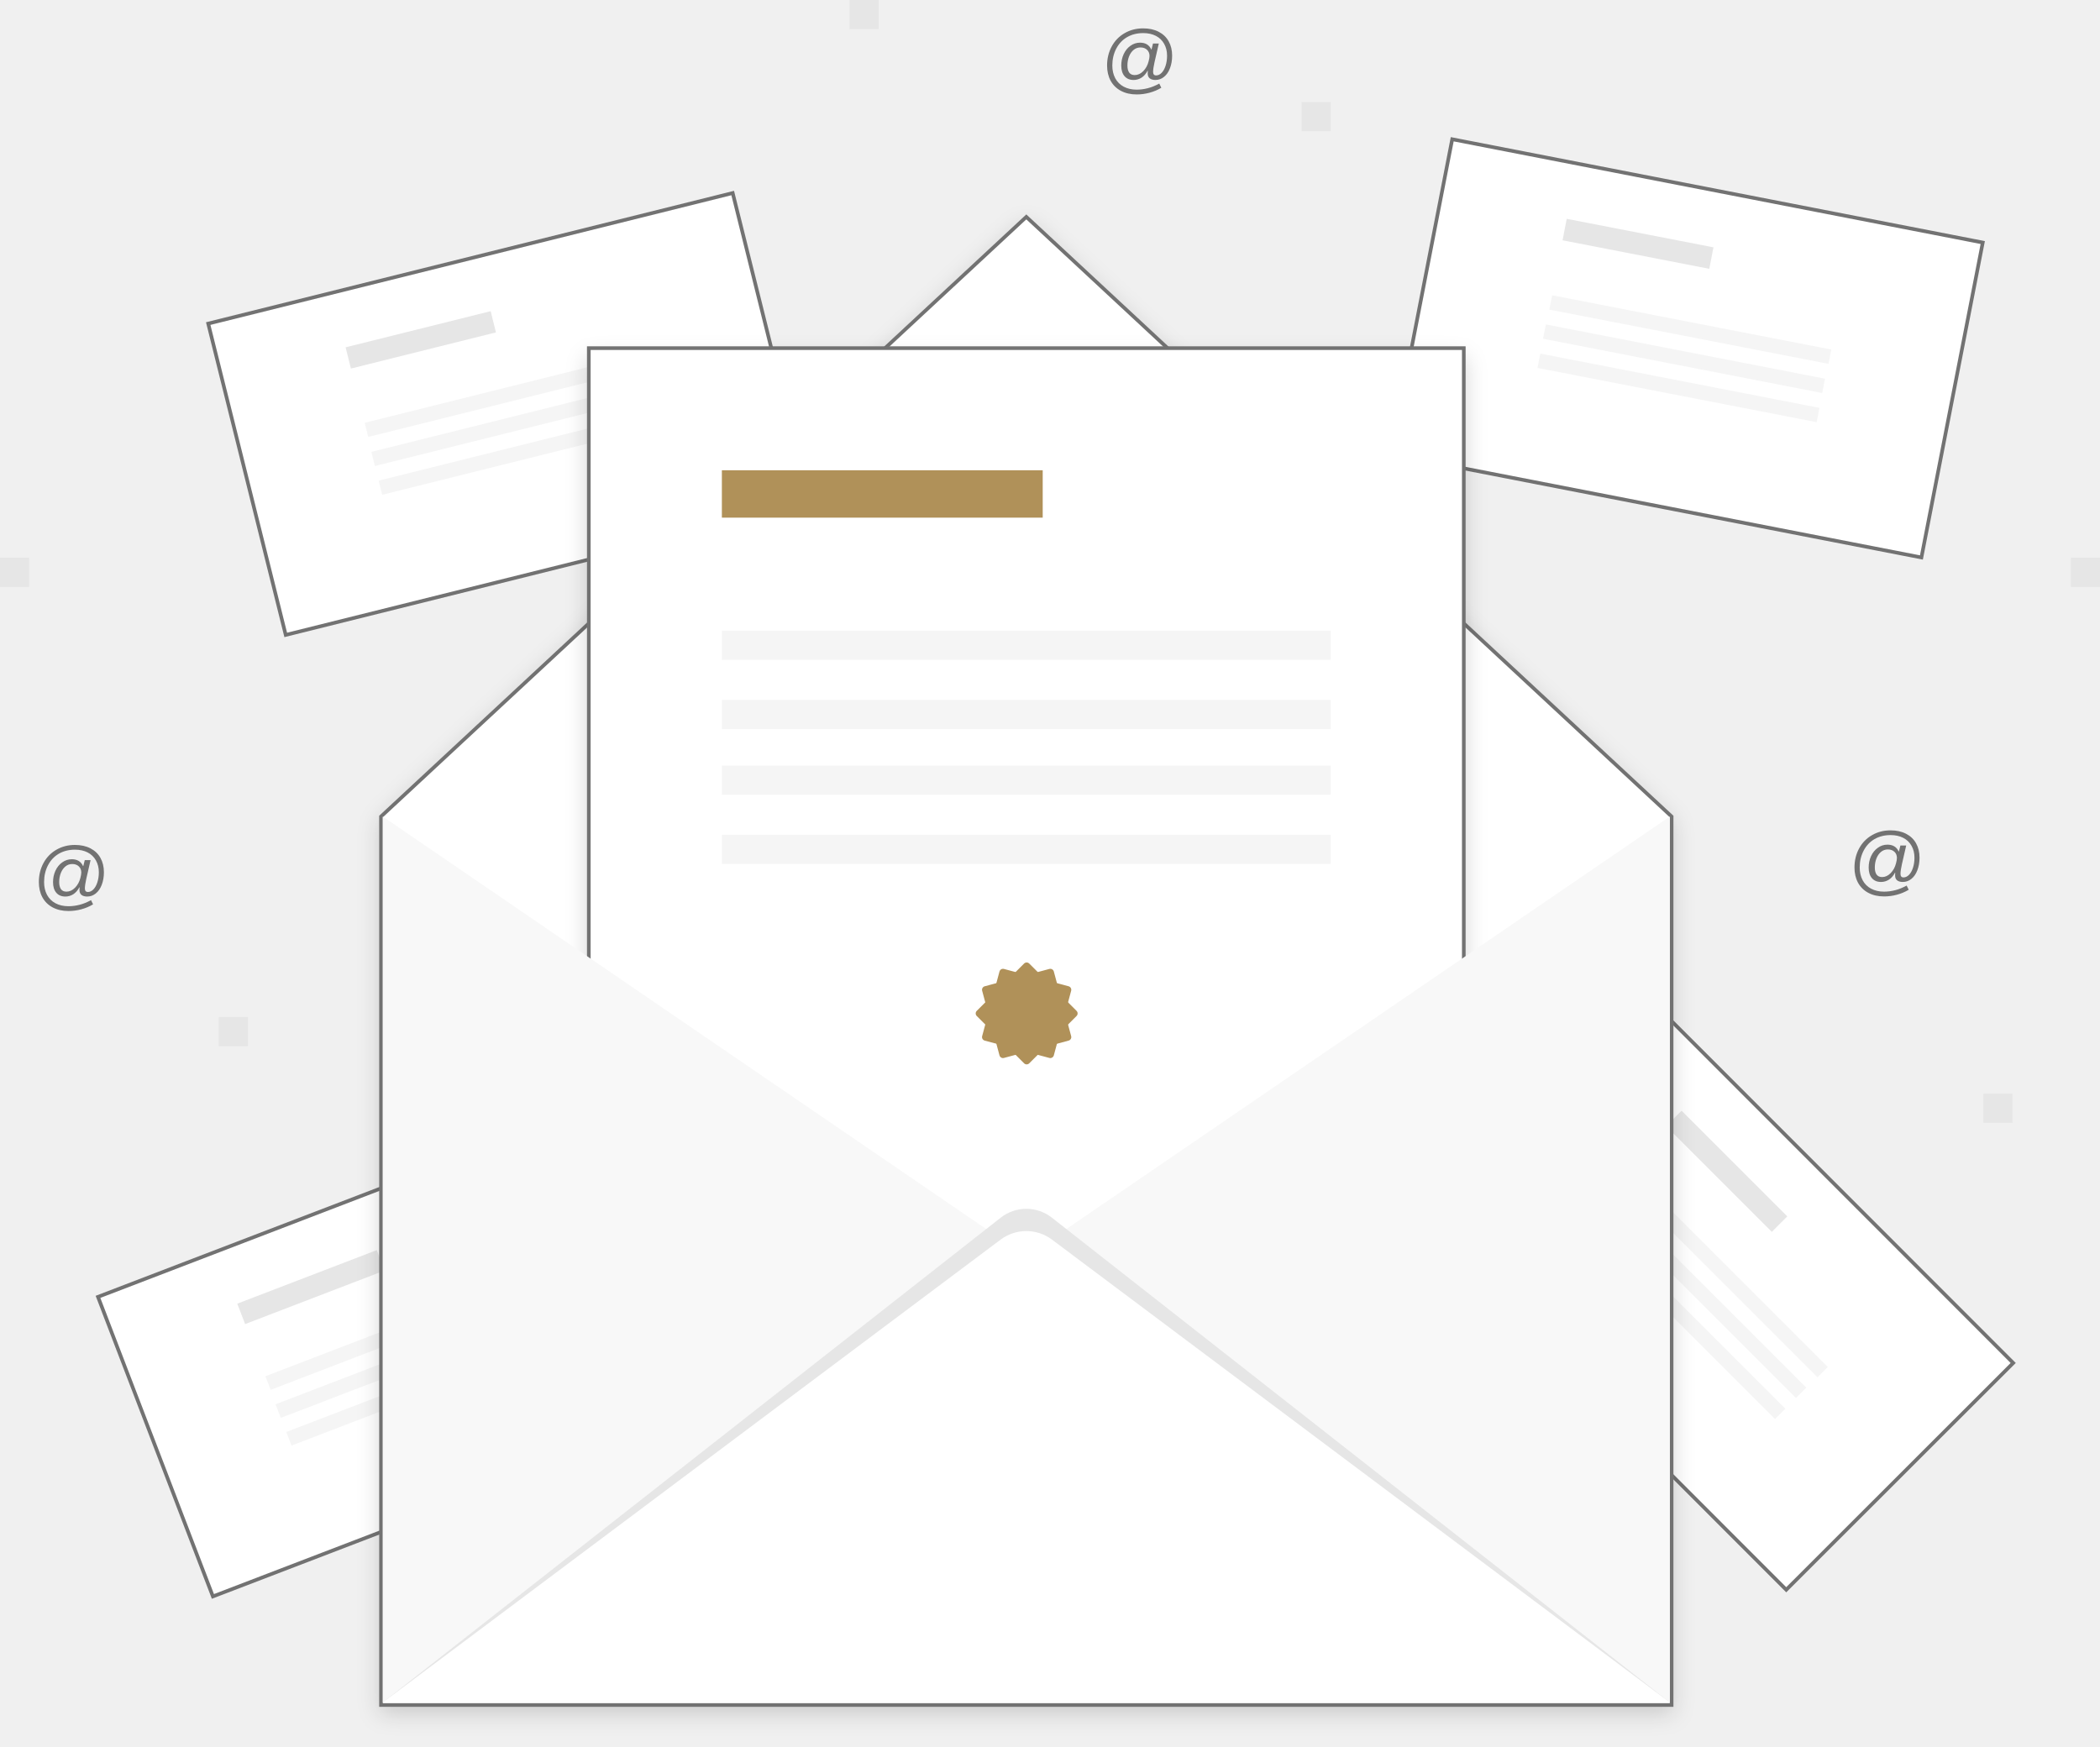
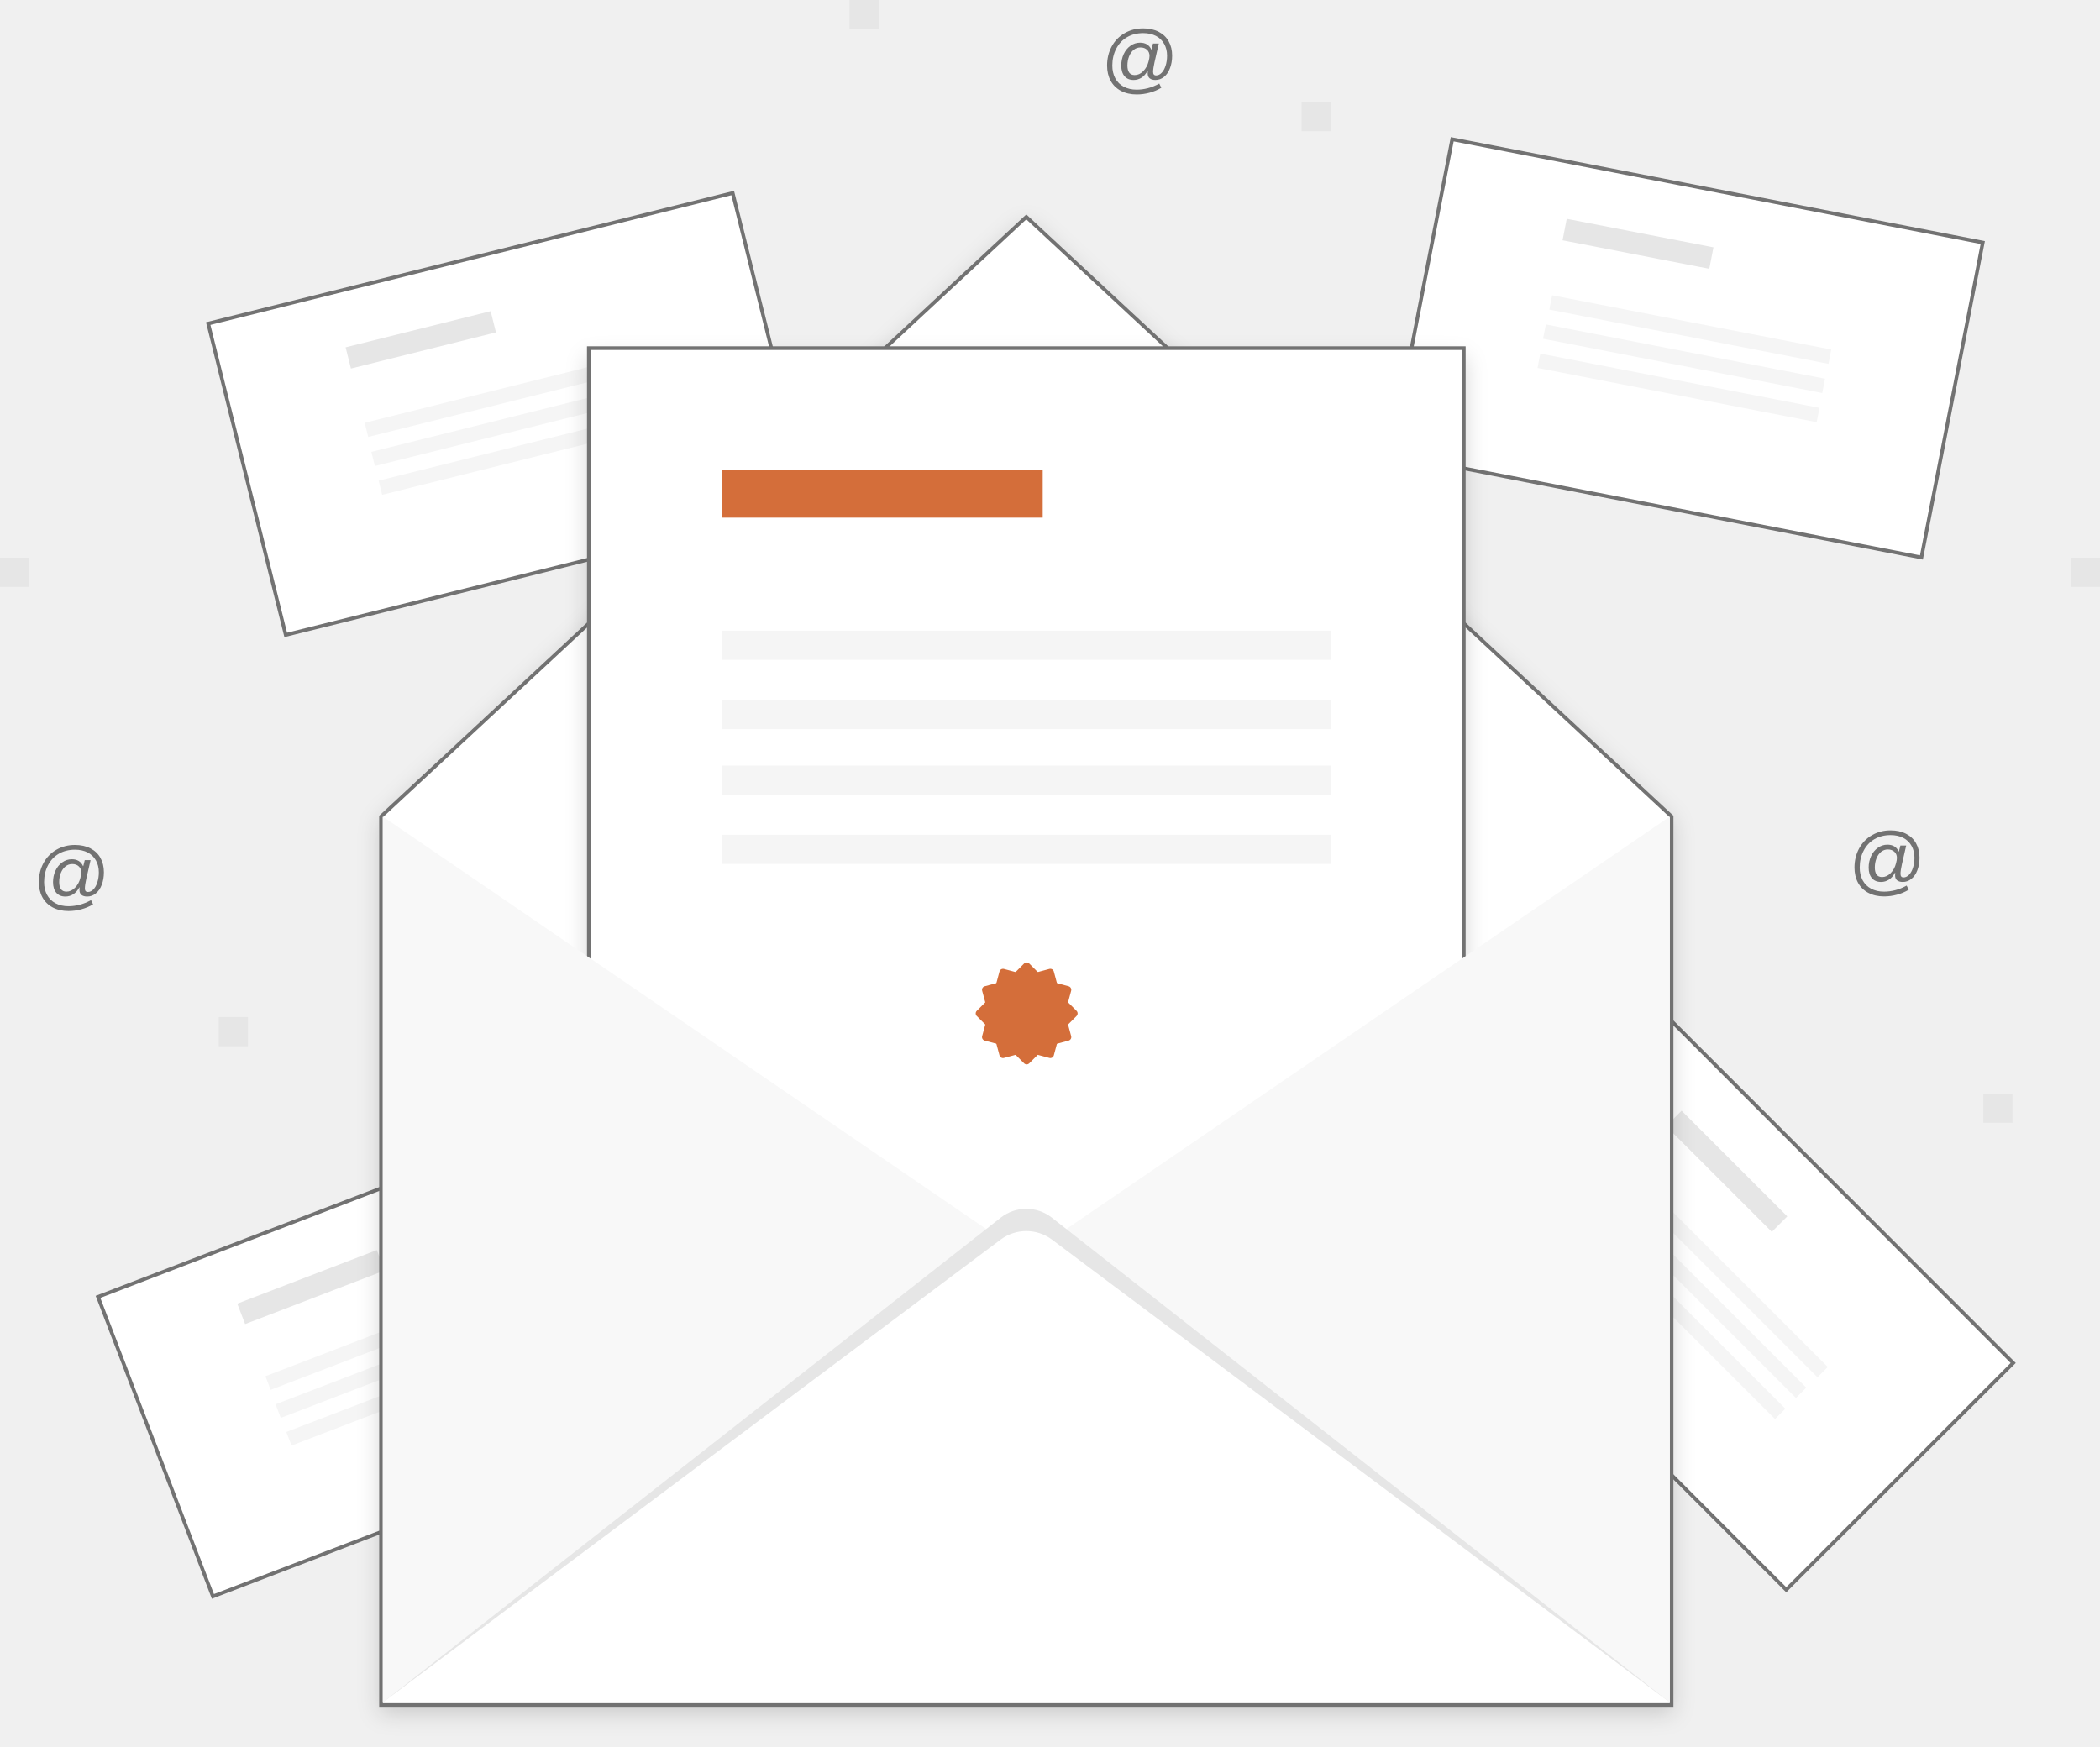
<svg xmlns="http://www.w3.org/2000/svg" width="576" height="479.219" viewBox="0 0 576 479.219">
  <defs>
    <filter id="a" x="95" y="51.817" width="373" height="427.401" filterUnits="userSpaceOnUse">
      <feOffset dy="2" input="SourceAlpha" />
      <feGaussianBlur stdDeviation="3" result="b" />
      <feFlood flood-opacity="0.153" />
      <feComposite operator="in" in2="b" />
      <feComposite in="SourceGraphic" />
    </filter>
    <filter id="c" x="152" y="89" width="259" height="283" filterUnits="userSpaceOnUse">
      <feOffset dy="3" input="SourceAlpha" />
      <feGaussianBlur stdDeviation="3" result="d" />
      <feFlood flood-opacity="0.161" />
      <feComposite operator="in" in2="d" />
      <feComposite in="SourceGraphic" />
    </filter>
  </defs>
  <g transform="translate(-1028 -2957)">
    <g transform="translate(5 -15)">
      <rect width="88.013" height="148.251" transform="translate(1404.5 3096.587) rotate(-78.98)" fill="#fff" stroke="#727272" stroke-width="1" />
      <g transform="translate(838.039 -230.926) rotate(11)">
        <rect width="41" height="6" transform="translate(1226 3085.714)" fill="#e6e6e6" />
        <rect width="78" height="4" transform="translate(1226.068 3107.066)" fill="#f5f5f5" />
        <rect width="78" height="4" transform="translate(1225.909 3115.247)" fill="#f5f5f5" />
        <rect width="78" height="4" transform="translate(1225.937 3123.391)" fill="#f5f5f5" />
      </g>
    </g>
    <g transform="translate(1980.352 -64.339) rotate(34)">
      <rect width="88.013" height="148.251" transform="translate(1404.5 3096.587) rotate(-78.98)" fill="#fff" stroke="#727272" stroke-width="1" />
      <g transform="translate(838.039 -230.926) rotate(11)">
        <rect width="41" height="6" transform="translate(1226 3085.714)" fill="#e6e6e6" />
        <rect width="78" height="4" transform="translate(1226.068 3107.066)" fill="#f5f5f5" />
        <rect width="78" height="4" transform="translate(1225.909 3115.247)" fill="#f5f5f5" />
        <rect width="78" height="4" transform="translate(1225.937 3123.391)" fill="#f5f5f5" />
      </g>
    </g>
    <g transform="matrix(0.848, -0.53, 0.53, 0.848, -1745.809, 1513.407)">
      <rect width="88.013" height="148.251" transform="translate(1404.5 3096.587) rotate(-78.98)" fill="#fff" stroke="#727272" stroke-width="1" />
      <g transform="translate(838.039 -230.926) rotate(11)">
        <rect width="41" height="6" transform="translate(1226 3085.714)" fill="#e6e6e6" />
        <rect width="78" height="4" transform="translate(1226.068 3107.066)" fill="#f5f5f5" />
        <rect width="78" height="4" transform="translate(1225.909 3115.247)" fill="#f5f5f5" />
        <rect width="78" height="4" transform="translate(1225.937 3123.391)" fill="#f5f5f5" />
      </g>
    </g>
    <g transform="translate(-1475.212 918.278) rotate(-25)">
      <rect width="88.013" height="148.251" transform="translate(1404.5 3096.587) rotate(-78.98)" fill="#fff" stroke="#727272" stroke-width="1" />
      <g transform="translate(838.039 -230.926) rotate(11)">
        <rect width="41" height="6" transform="translate(1226 3085.714)" fill="#e6e6e6" />
        <rect width="78" height="4" transform="translate(1226.068 3107.066)" fill="#f5f5f5" />
        <rect width="78" height="4" transform="translate(1225.909 3115.247)" fill="#f5f5f5" />
        <rect width="78" height="4" transform="translate(1225.937 3123.391)" fill="#f5f5f5" />
      </g>
    </g>
    <g transform="matrix(1, 0, 0, 1, 1028, 2957)" filter="url(#a)">
      <path d="M499.312,422.717h-354V178.989l177-164.491,177,164.491Z" transform="translate(-40.81 45)" fill="#fff" stroke="#727272" stroke-width="1" />
    </g>
    <g transform="matrix(1, 0, 0, 1, 1028, 2957)" filter="url(#c)">
      <rect width="240" height="264" transform="translate(161.5 95.5)" fill="#fff" stroke="#727272" stroke-width="1" />
    </g>
    <path d="M145.812,284.449l177,121-177,122Z" transform="translate(987.188 2896.551)" fill="#f8f8f8" />
    <path d="M612.993,284.449l-177,121,177,122Z" transform="translate(873.007 2896.551)" fill="#f8f8f8" />
    <path d="M310.462,700.991l169.52-133a11.341,11.341,0,0,1,13.96,0l169.52,133Z" transform="translate(822.538 2723.009)" fill="#e6e6e6" />
    <path d="M310.462,704.754l169.52-127a11.756,11.756,0,0,1,13.96,0l169.52,127Z" transform="translate(822.538 2719.245)" fill="#fff" />
-     <rect width="88" height="13" transform="translate(1226 3086)" fill="#b09159" />
+     <rect width="88" height="13" transform="translate(1226 3086)" fill="#d46e3a" />
    <rect width="167" height="8" transform="translate(1226 3130)" fill="#f5f5f5" />
    <rect width="167" height="8" transform="translate(1226 3149)" fill="#f5f5f5" />
    <rect width="167" height="8" transform="translate(1226 3167)" fill="#f5f5f5" />
    <rect width="167" height="8" transform="translate(1226 3186)" fill="#f5f5f5" />
    <text transform="translate(1330 2980)" fill="#727272" font-size="21" font-family="ArialMT, Arial">
      <tspan x="0" y="0">@</tspan>
    </text>
    <text transform="translate(1037 3204)" fill="#727272" font-size="21" font-family="ArialMT, Arial">
      <tspan x="0" y="0">@</tspan>
    </text>
    <text transform="translate(1535 3200)" fill="#727272" font-size="21" font-family="ArialMT, Arial">
      <tspan x="0" y="0">@</tspan>
    </text>
    <rect width="8" height="8" transform="translate(1261 2957)" fill="#e6e6e6" />
    <rect width="8" height="8" transform="translate(1028 3110)" fill="#e6e6e6" />
    <rect width="8" height="8" transform="translate(1385 2985)" fill="#e6e6e6" />
    <rect width="8" height="8" transform="translate(1596 3110)" fill="#e6e6e6" />
    <rect width="8" height="8" transform="translate(1572 3257)" fill="#e6e6e6" />
    <rect width="8" height="8" transform="translate(1088 3236)" fill="#e6e6e6" />
    <g transform="translate(0.803 7.206)">
-       <rect width="20.352" height="20.352" rx="1" transform="matrix(0.966, 0.259, -0.259, 0.966, 1301.599, 3215.332)" fill="#b09159" />
-       <rect width="20.352" height="20.352" rx="1" transform="translate(1308.794 3213.404) rotate(45)" fill="#b09159" />
-       <rect width="20.352" height="20.352" rx="1" transform="matrix(0.259, 0.966, -0.966, 0.259, 1315.989, 3215.332)" fill="#b09159" />
+       <rect width="20.352" height="20.352" rx="1" transform="matrix(0.966, 0.259, -0.259, 0.966, 1301.599, 3215.332)" fill="#d46e3a" />
+       <rect width="20.352" height="20.352" rx="1" transform="translate(1308.794 3213.404) rotate(45)" fill="#d46e3a" />
+       <rect width="20.352" height="20.352" rx="1" transform="matrix(0.259, 0.966, -0.966, 0.259, 1315.989, 3215.332)" fill="#d46e3a" />
    </g>
  </g>
</svg>
